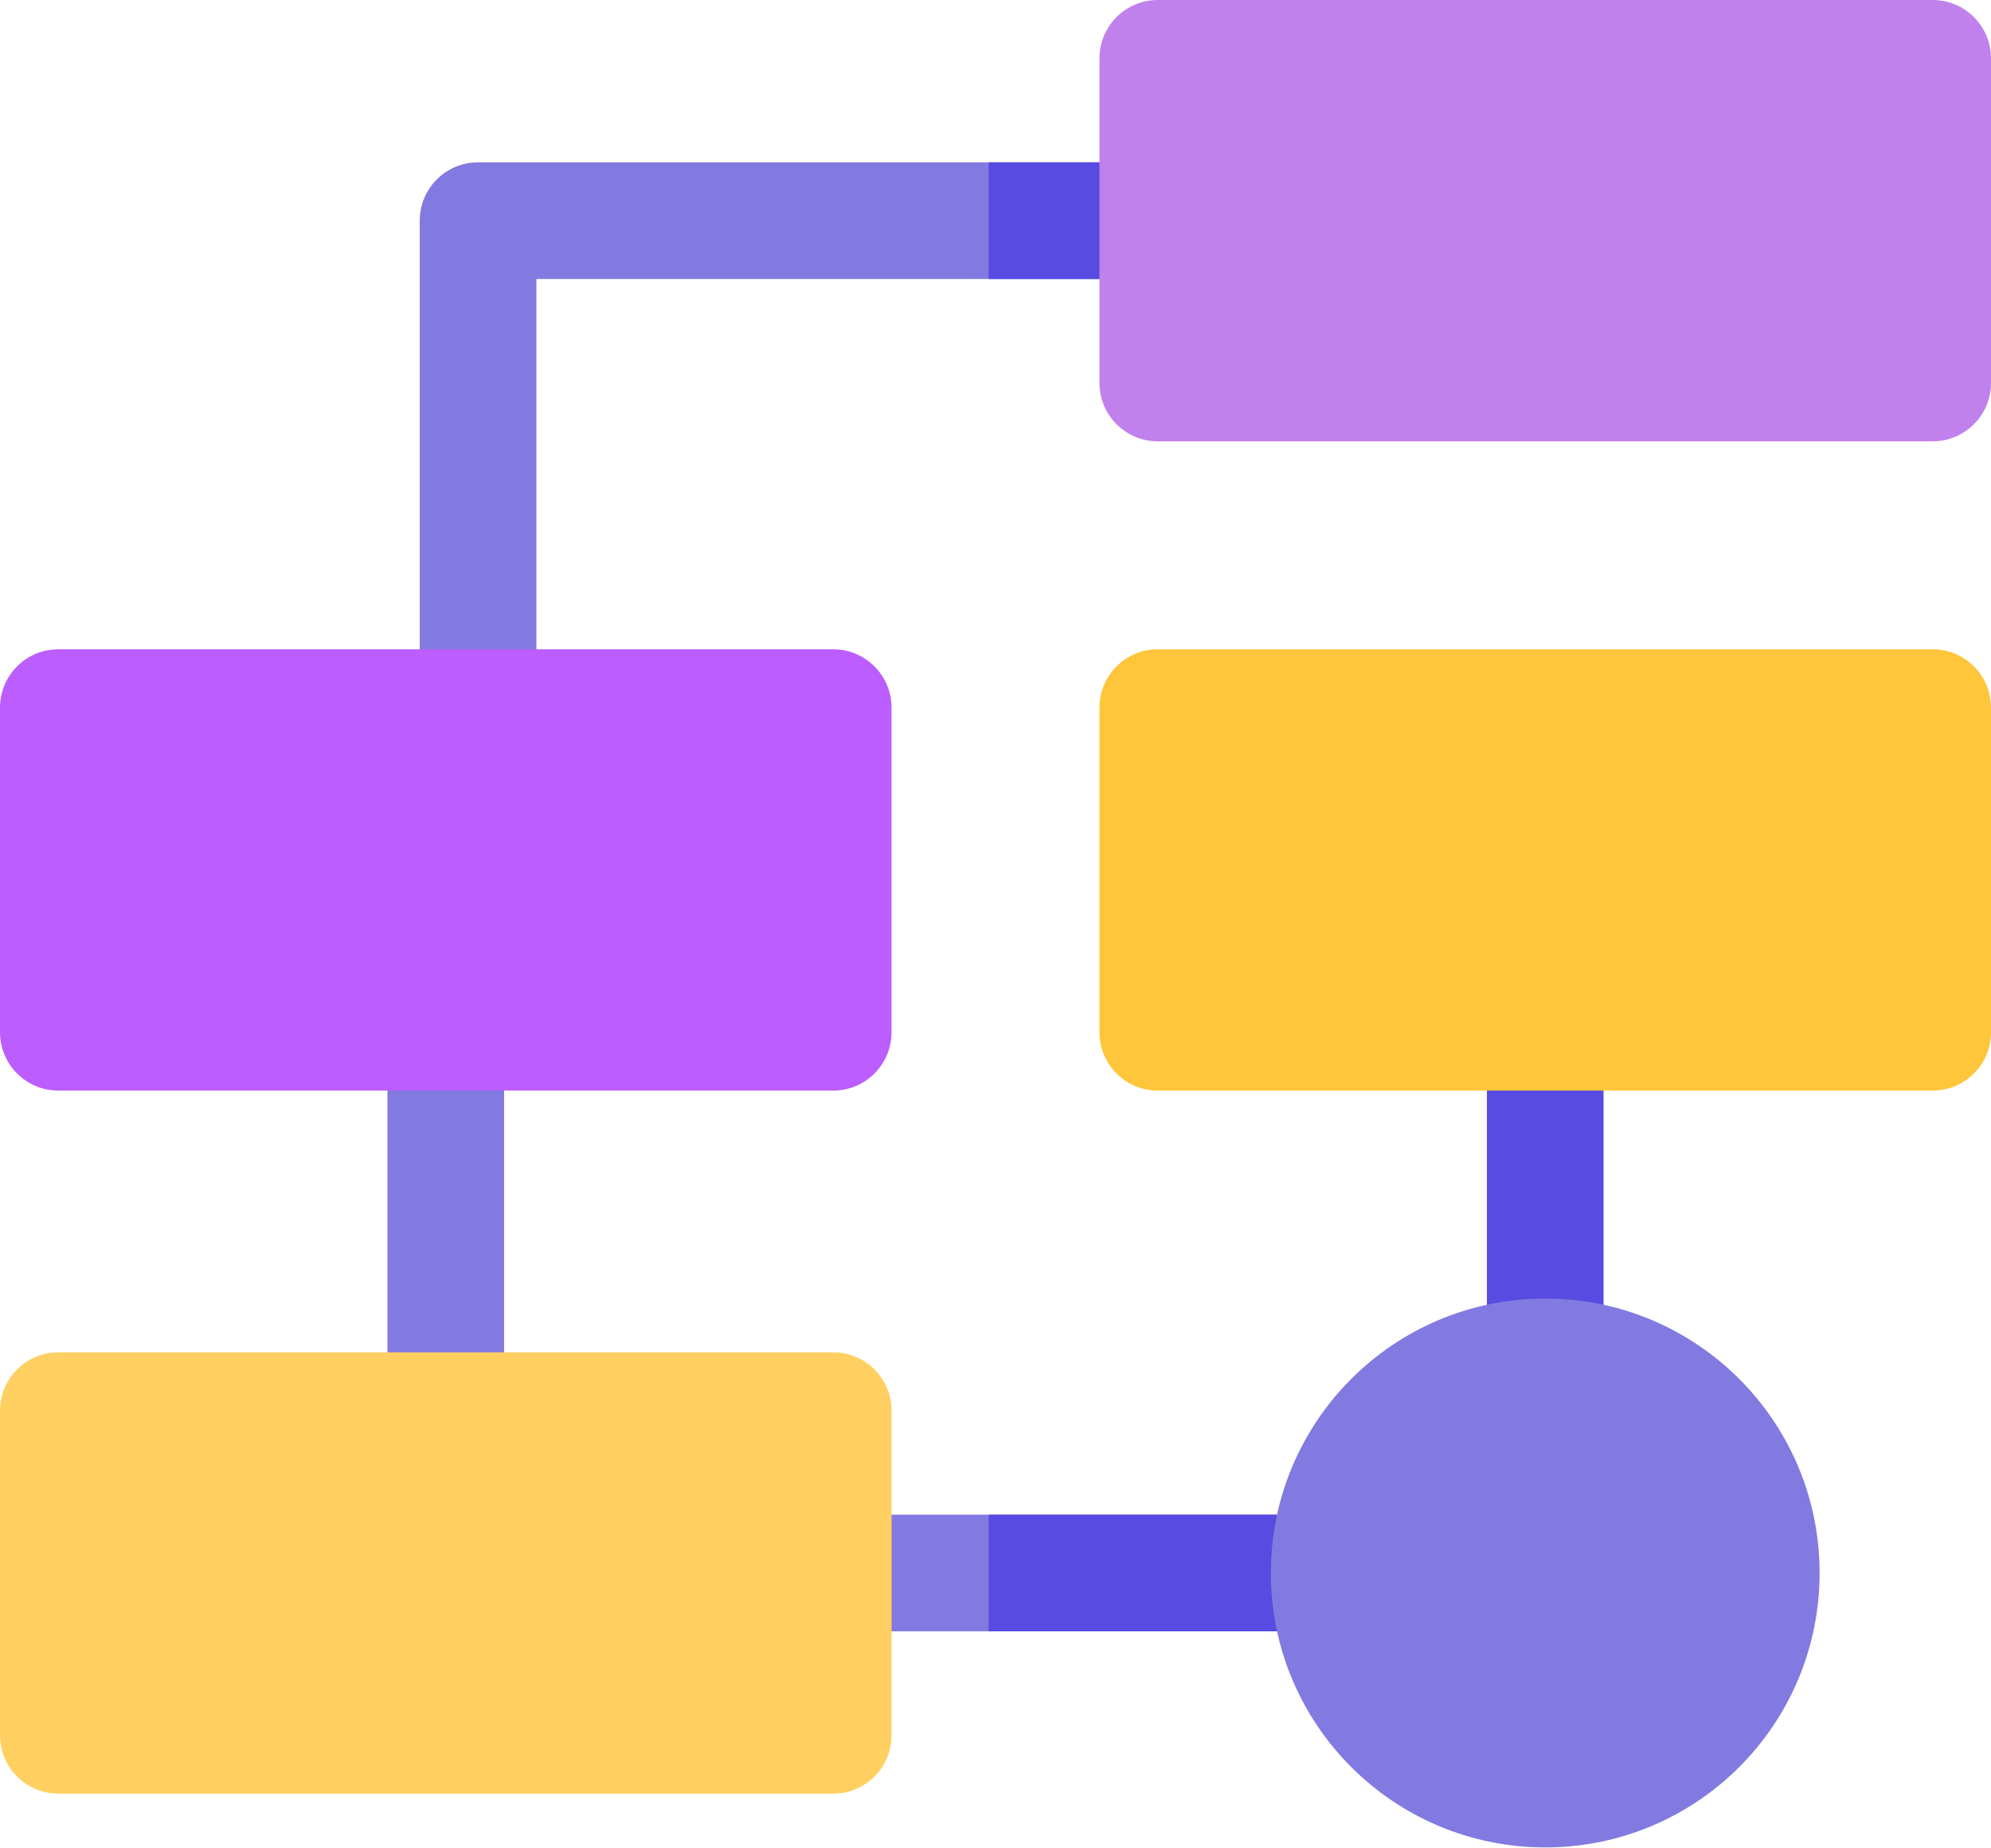
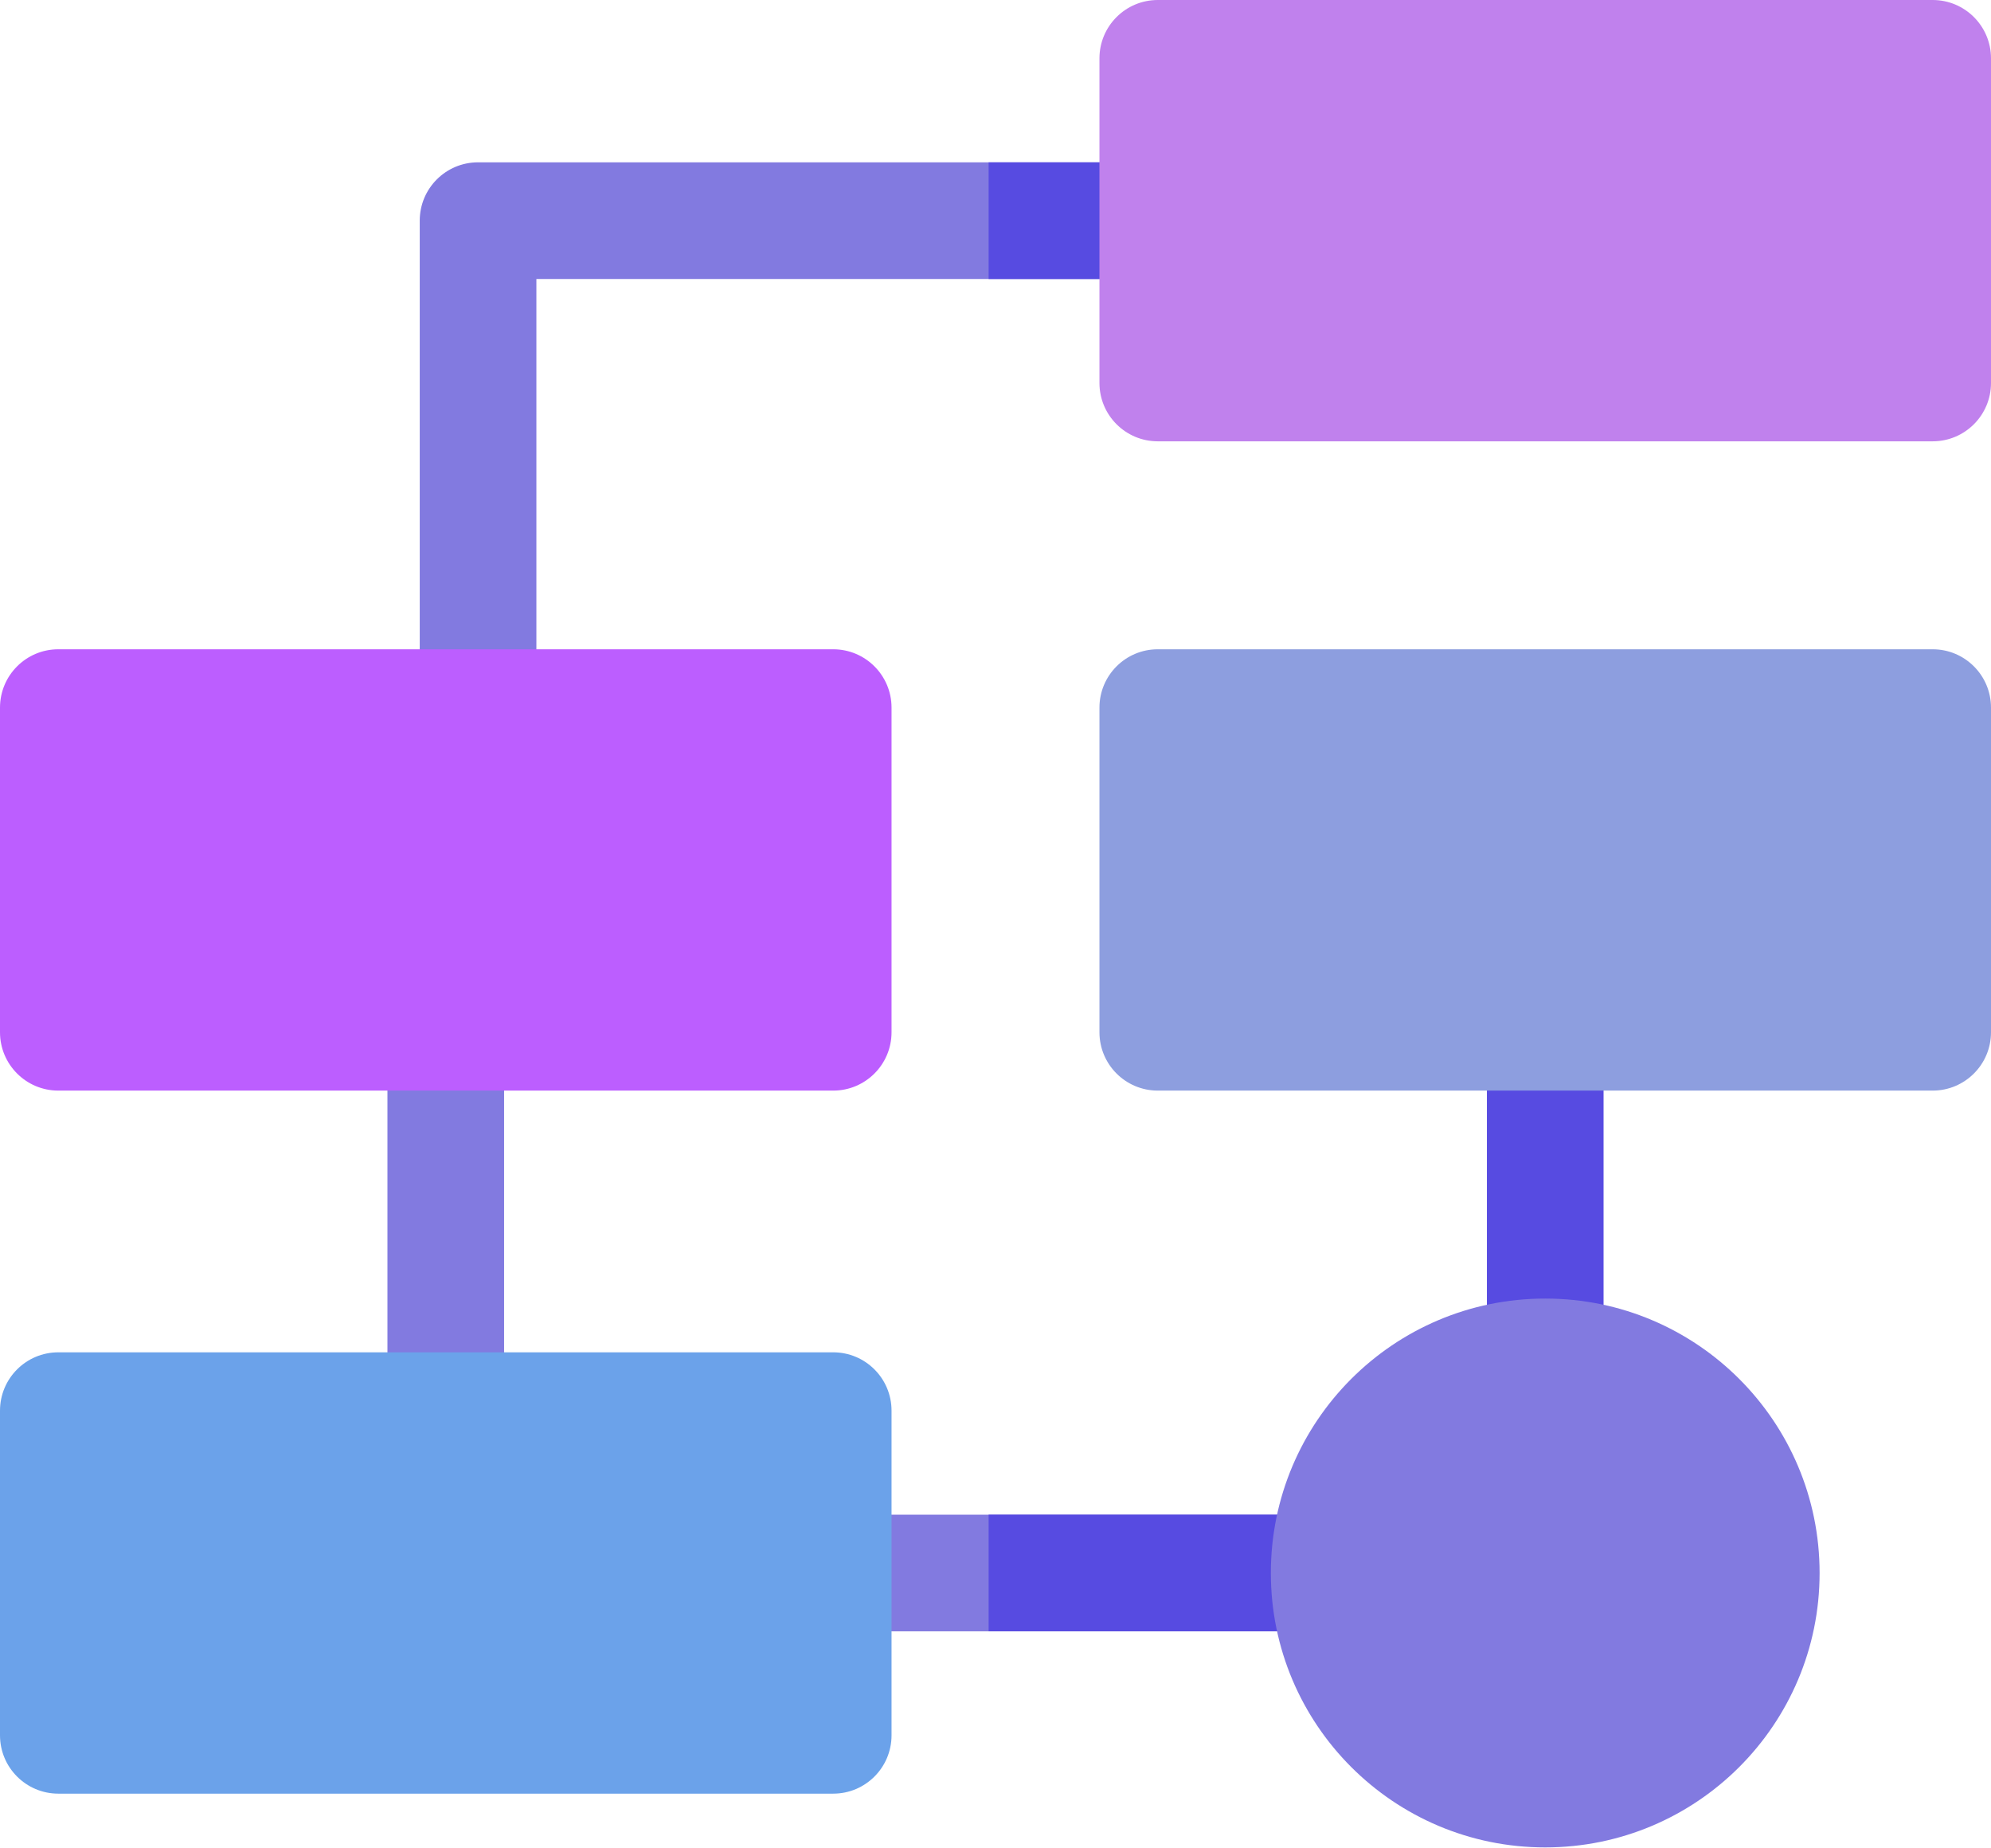
<svg xmlns="http://www.w3.org/2000/svg" width="512" height="474.985" viewBox="0 0 512 474.985">
  <g id="motion" transform="translate(0 -18.508)">
    <g id="Group_1402" data-name="Group 1402" transform="translate(107.938 60.242)">
      <path id="Path_3759" data-name="Path 3759" d="M122.938,205.261a15,15,0,0,1-15-15V75.242a15,15,0,0,1,15-15H292.964a15,15,0,1,1,0,30H137.938V190.261a15,15,0,0,1-15,15Z" transform="translate(-107.938 -60.242)" fill="#827ae0" />
    </g>
    <g id="Group_1403" data-name="Group 1403" transform="translate(99.633 276.426)">
      <path id="Path_3760" data-name="Path 3760" d="M114.633,388.96a15,15,0,0,1-15-15V291.426a15,15,0,0,1,30,0V373.96a15,15,0,0,1-15,15Z" transform="translate(-99.633 -276.426)" fill="#827ae0" />
    </g>
    <g id="Group_1404" data-name="Group 1404" transform="translate(204.47 407.936)">
      <path id="Path_3761" data-name="Path 3761" d="M332.271,437.936H219.47a15,15,0,0,1,0-30h112.8a15,15,0,1,1,0,30Z" transform="translate(-204.47 -407.936)" fill="#827ae0" />
    </g>
    <g id="Group_1405" data-name="Group 1405" transform="translate(382.367 275.234)">
      <path id="Path_3762" data-name="Path 3762" d="M397.367,381.187a15,15,0,0,1-15-15V290.234a15,15,0,1,1,30,0v75.953A15,15,0,0,1,397.367,381.187Z" transform="translate(-382.367 -275.234)" fill="#574be1" />
    </g>
-     <path id="Path_3763" data-name="Path 3763" d="M214.266,366.2H15a15,15,0,0,0-15,15V464.67a15,15,0,0,0,15,15H214.266a15,15,0,0,0,15-15V381.2a15,15,0,0,0-15-15Z" transform="translate(0 0)" fill="#ffd061" />
+     <path id="Path_3763" data-name="Path 3763" d="M214.266,366.2H15a15,15,0,0,0-15,15V464.67a15,15,0,0,0,15,15H214.266a15,15,0,0,0,15-15V381.2a15,15,0,0,0-15-15Z" transform="translate(0 0)" fill="#6BA2EA" />
    <path id="Path_3764" data-name="Path 3764" d="M214.266,185.443H15a15,15,0,0,0-15,15v83.468a15,15,0,0,0,15,15H214.266a15,15,0,0,0,15-15V200.443a15,15,0,0,0-15-15Z" transform="translate(0 0)" fill="#bc5eff" />
    <path id="Path_3765" data-name="Path 3765" d="M332.271,407.936H254.23v30h78.042a15,15,0,1,0,0-30Z" transform="translate(0 0)" fill="#574be1" />
    <path id="Path_3766" data-name="Path 3766" d="M292.964,60.242H254.23v30h38.734a15,15,0,0,0,0-30Z" transform="translate(0 0)" fill="#574be1" />
    <circle id="Ellipse_331" data-name="Ellipse 331" cx="70.557" cy="70.557" r="70.557" transform="translate(326.81 352.379)" fill="#827ae0" />
    <path id="Path_3767" data-name="Path 3767" d="M497,18.508H297.733a15,15,0,0,0-15,15v83.468a15,15,0,0,0,15,15H497a15,15,0,0,0,15-15V33.508a15,15,0,0,0-15-15Z" transform="translate(0)" fill="#c081ed" />
-     <path id="Path_3768" data-name="Path 3768" d="M497,185.443H297.733a15,15,0,0,0-15,15v83.468a15,15,0,0,0,15,15H497a15,15,0,0,0,15-15V200.443a15,15,0,0,0-15-15Z" transform="translate(0 0)" fill="#ffc53b" />
+     <path id="Path_3768" data-name="Path 3768" d="M497,185.443H297.733a15,15,0,0,0-15,15v83.468a15,15,0,0,0,15,15H497a15,15,0,0,0,15-15V200.443a15,15,0,0,0-15-15Z" transform="translate(0 0)" fill="#8D9EDF" />
  </g>
</svg>
